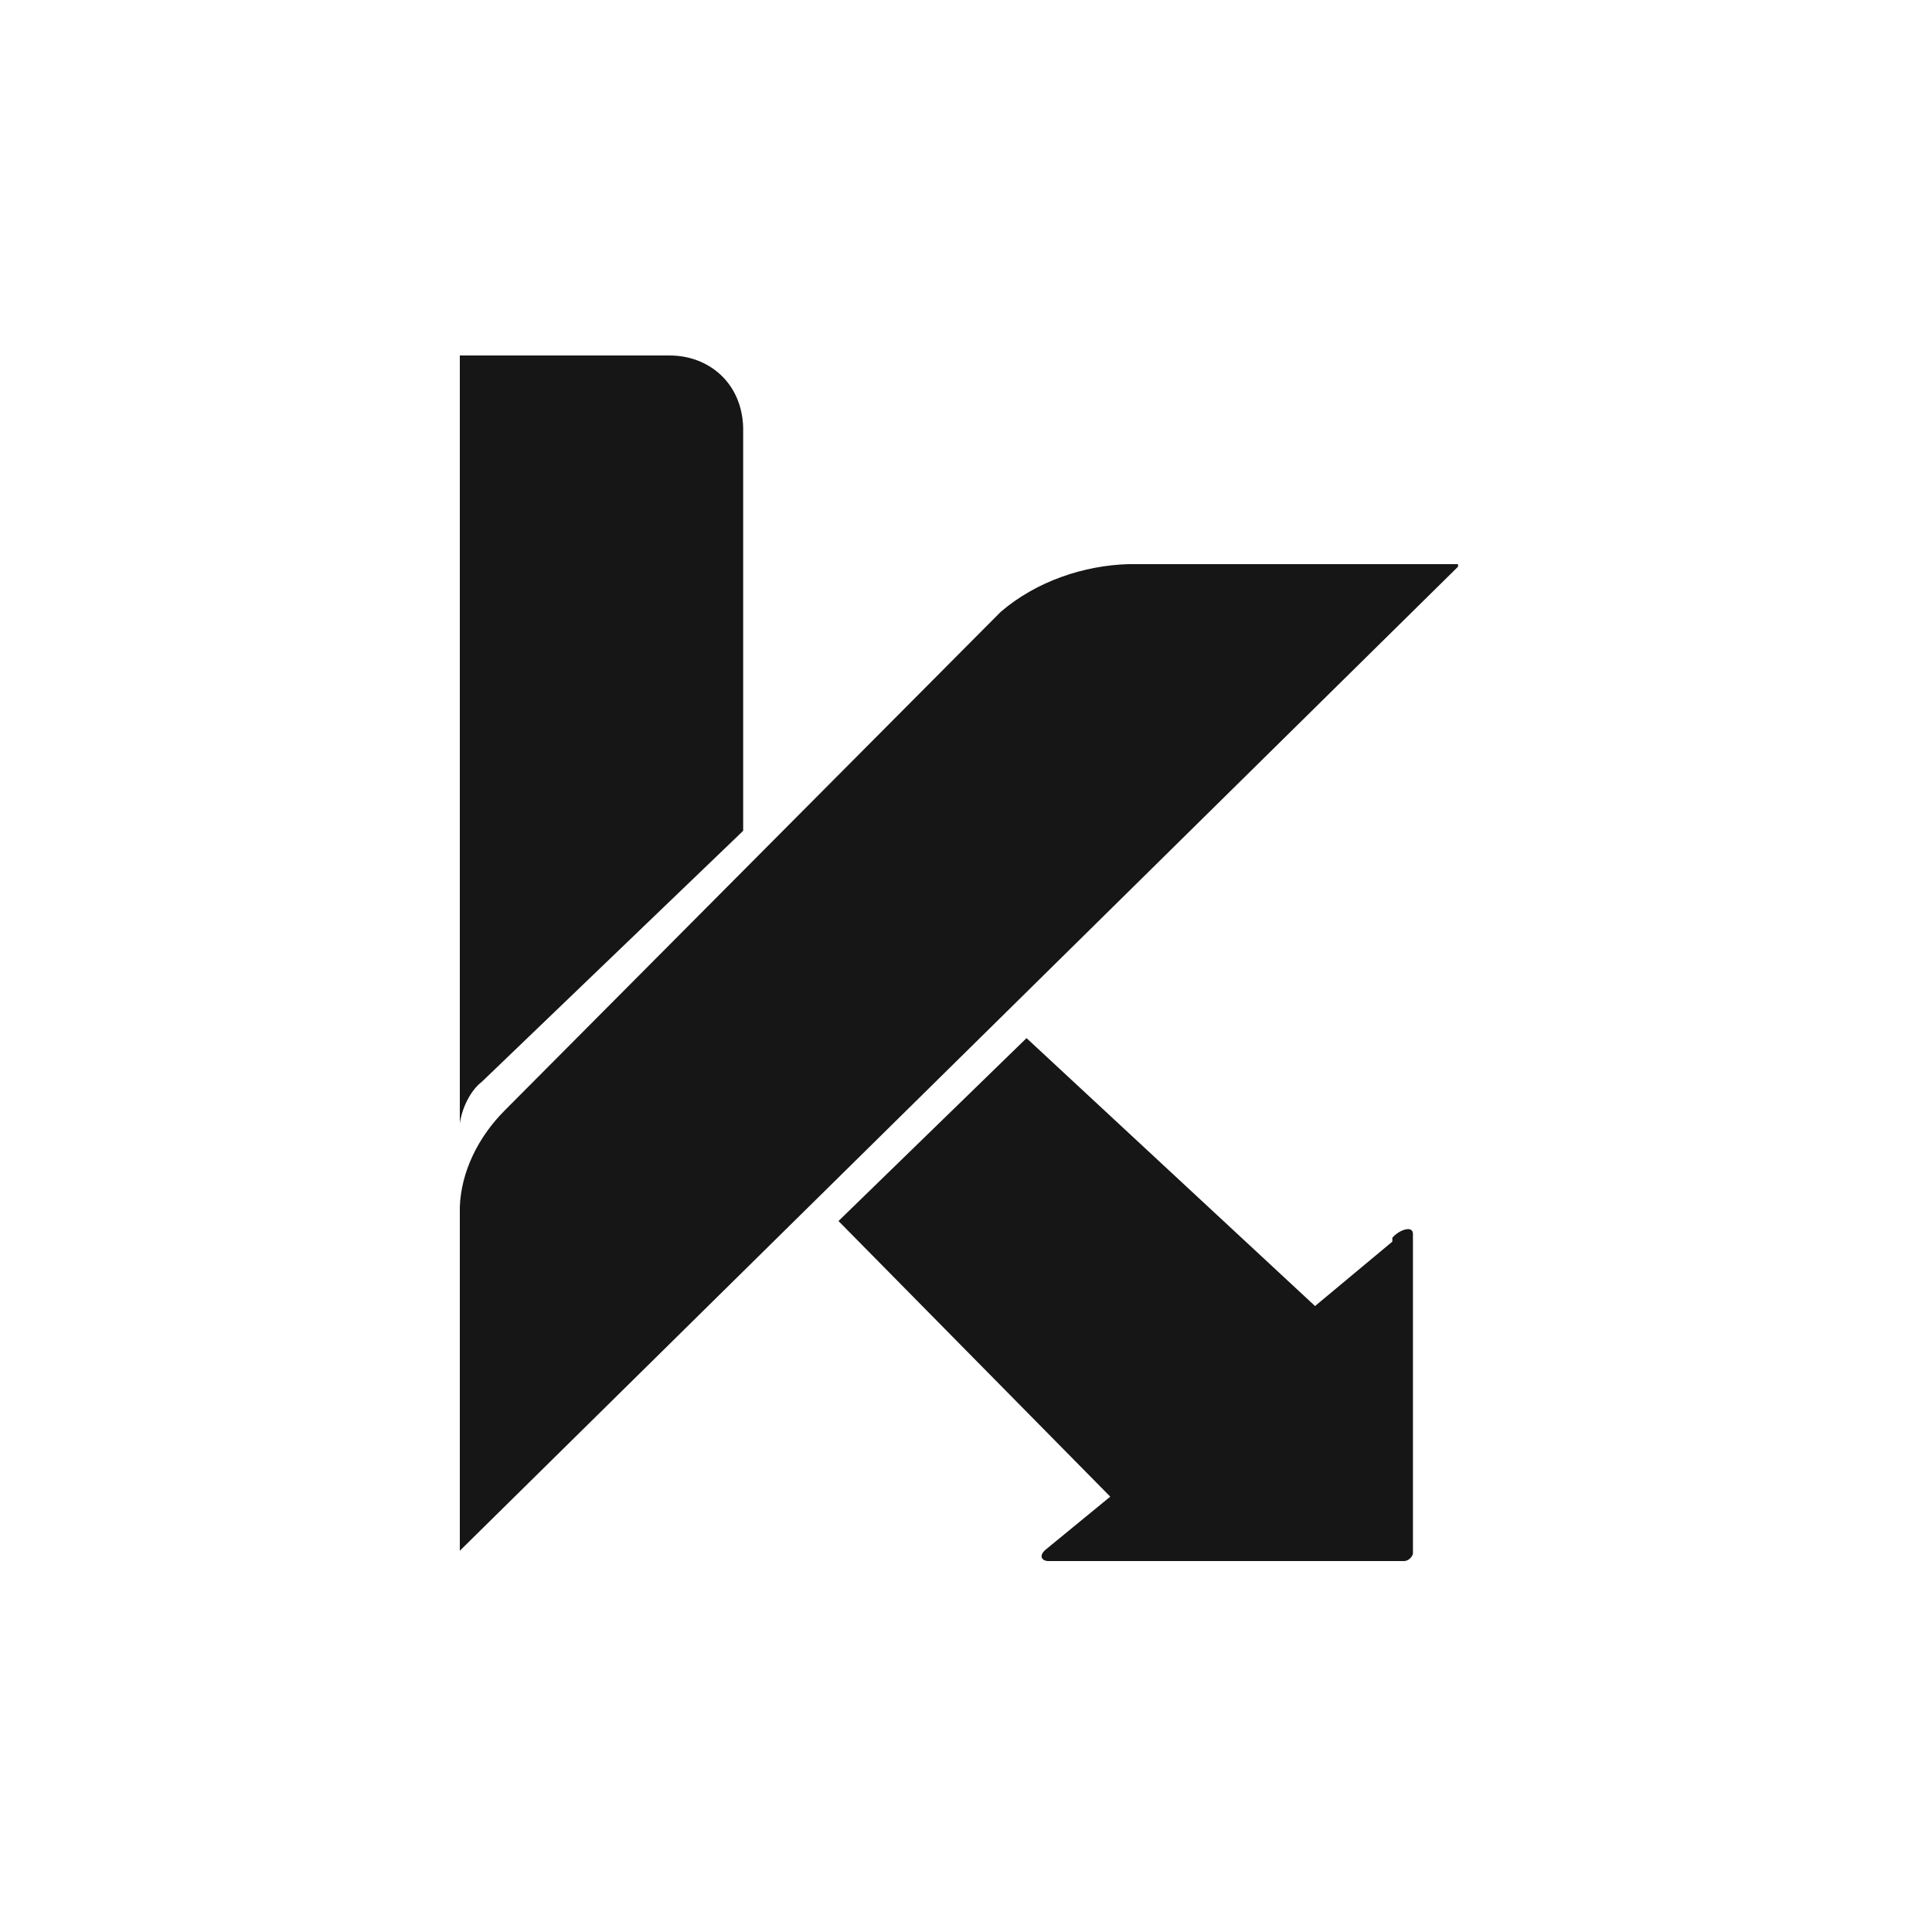
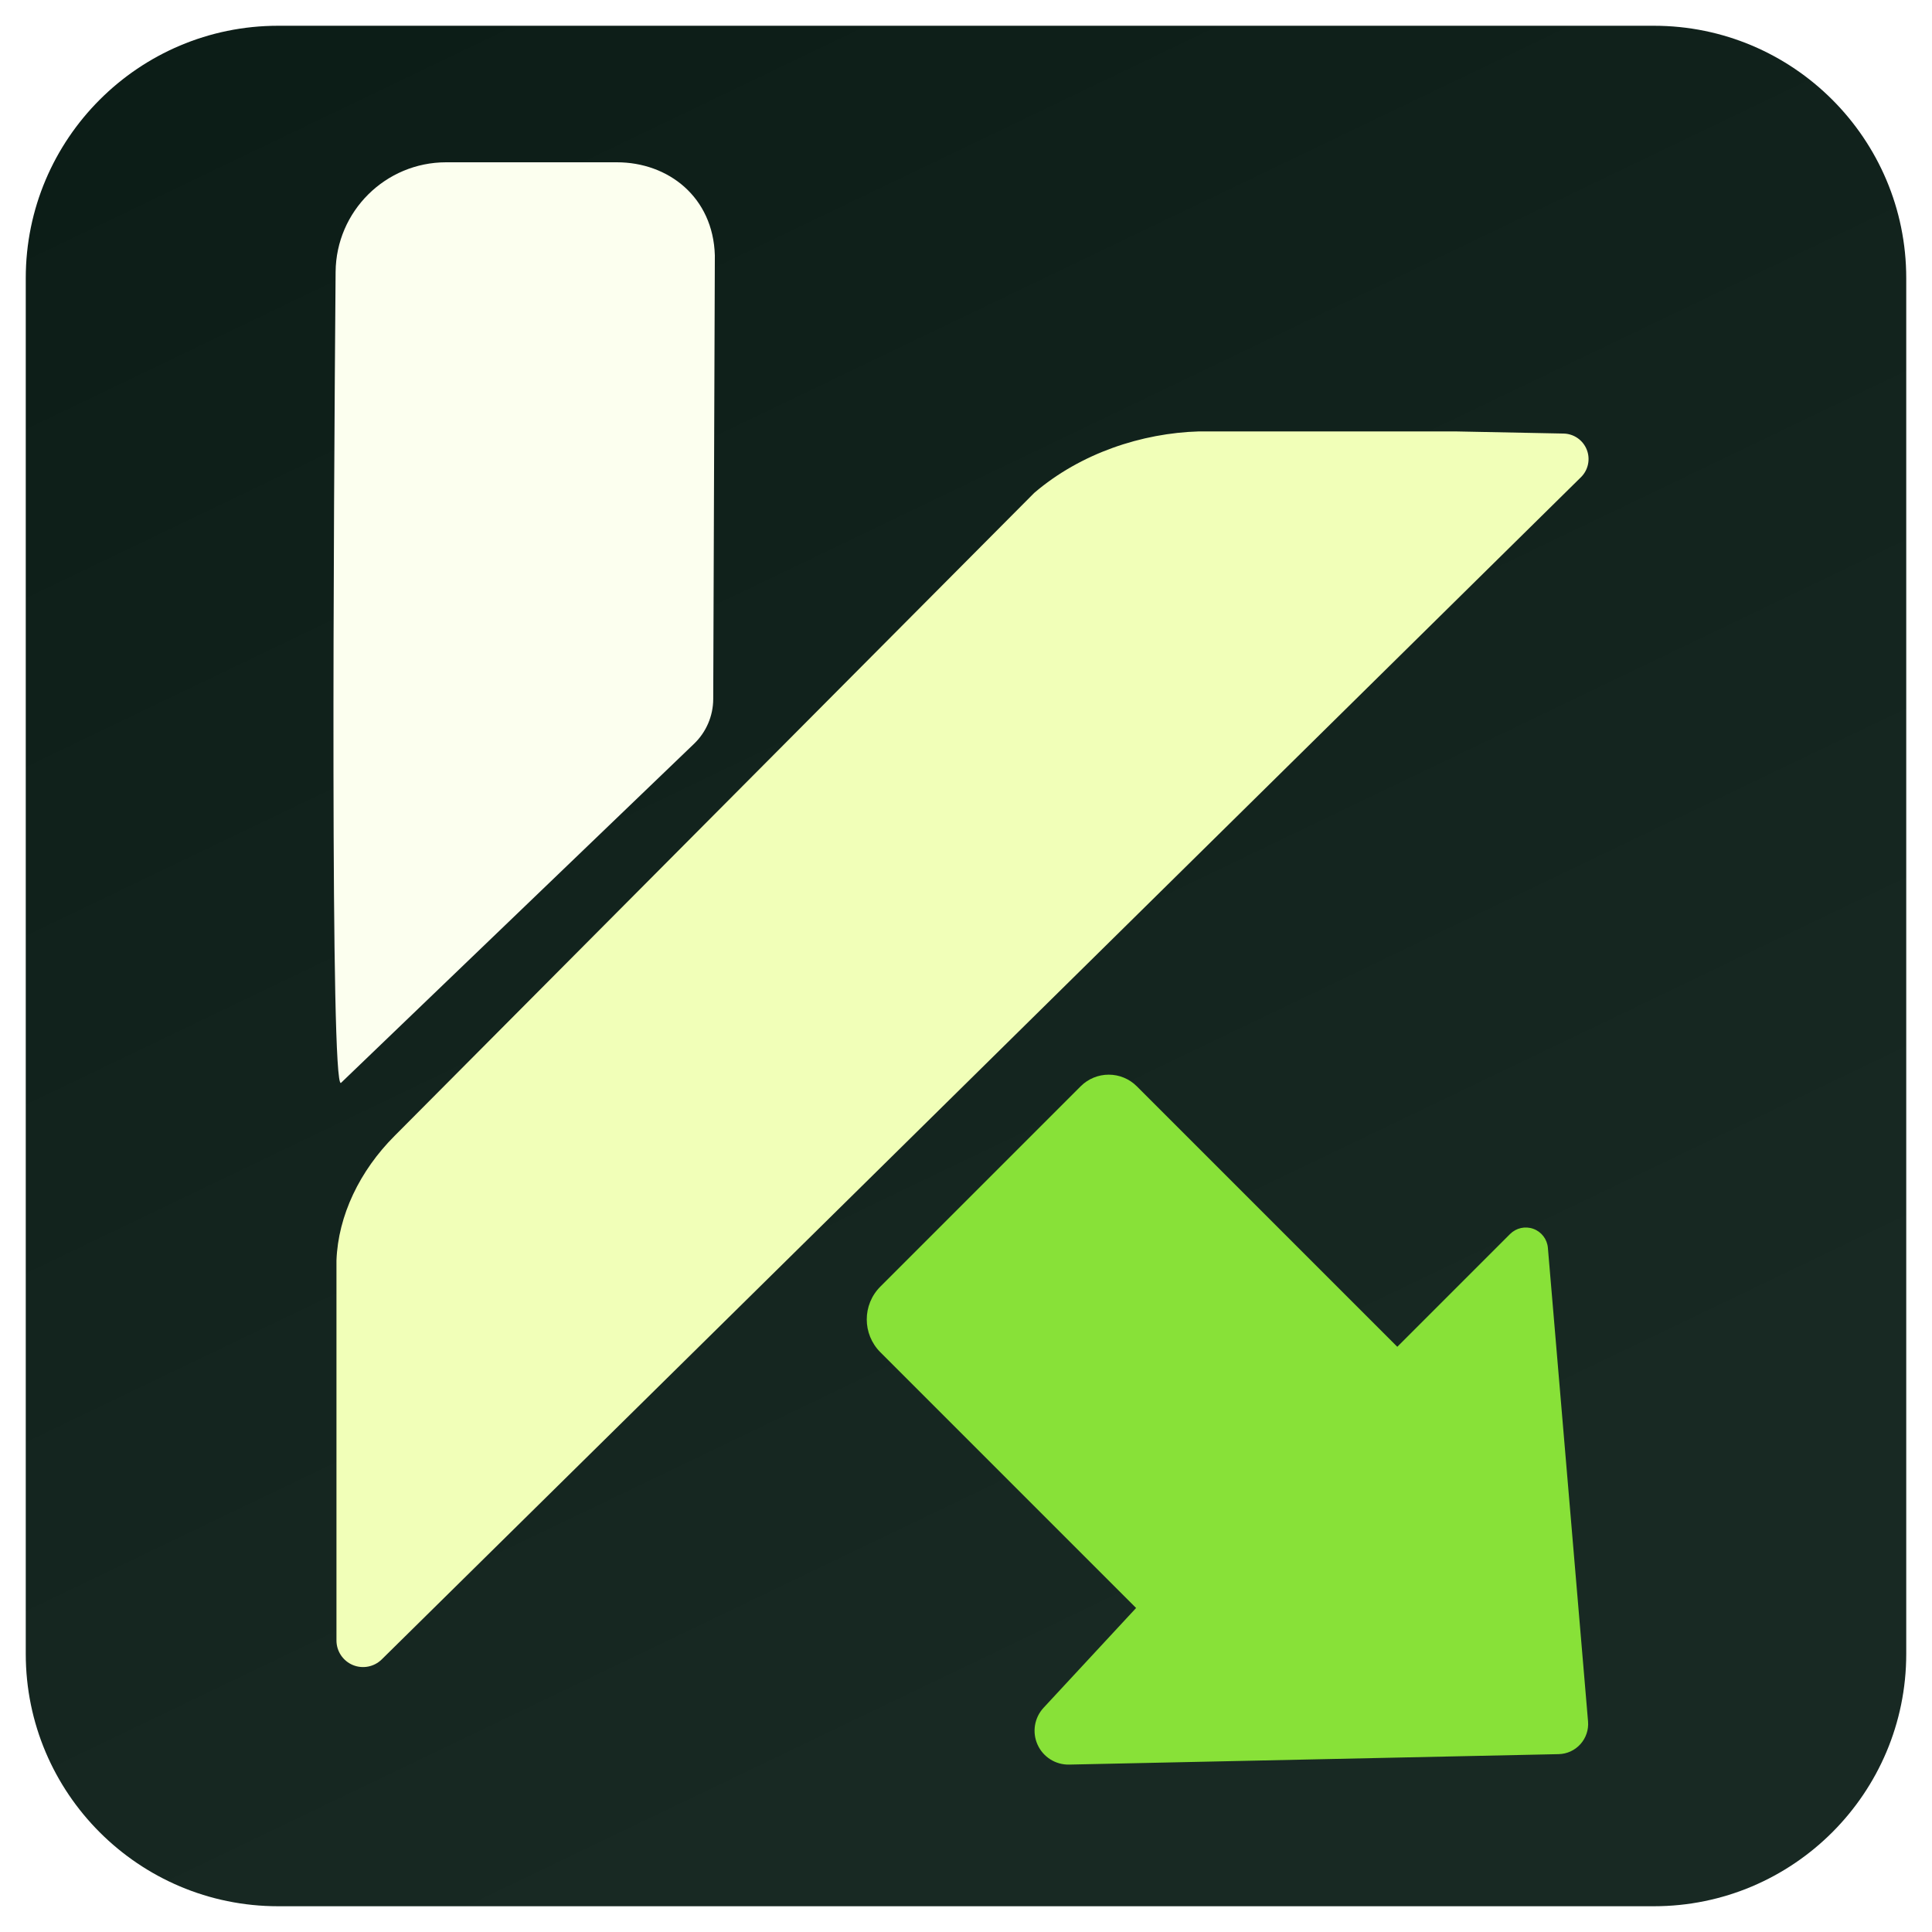
- <svg xmlns="http://www.w3.org/2000/svg" viewBox="0 0 150 150">
-   <style type="text/css">.cls-0 {fill:#161616;}</style>
-   <path class="cls-0" d="m57.6 64.6 0.1-0.1v-31.3c-0.1-3.5-2.7-5.6-5.7-5.6h-16.3v59.6c0.2-1.3 0.9-2.6 1.7-3.2l20.2-19.4z" />
-   <path class="cls-0" d="m87.6 43.8c-3.4 0.1-7.1 1.3-9.9 3.7l-38.5 38.7c-2.1 2.1-3.4 4.8-3.5 7.5v26.7l77.5-76.4v-0.2h-25.6z" />
-   <path class="cls-0" d="m108.1 96.4-6 5-22.4-20.8-14.6 14.2 21.1 21.4-5 4.1c-0.6 0.5-0.3 0.9 0.2 0.9h27.6c0.4 0 0.7-0.4 0.7-0.6v-24.8c0-0.7-1.1-0.3-1.6 0.3v0.3z" />
+ <svg xmlns="http://www.w3.org/2000/svg" width="100%" height="100%" viewBox="0 0 150 150" version="1.1" xml:space="preserve" style="fill-rule:evenodd;clip-rule:evenodd;stroke-linejoin:round;stroke-miterlimit:2;">
+   <path d="M148,21.594L148,128.406C148,139.22 139.22,148 128.406,148L21.594,148C10.78,148 2,139.22 2,128.406L2,21.594C2,10.78 10.78,2 21.594,2L128.406,2C139.22,2 148,10.78 148,21.594Z" style="fill:url(#_Linear1);" />
+   <g transform="matrix(0.823551,0,0,0.823551,12.83077,11.28232)">
+     <g transform="matrix(1.620982,0,0,1.566239,-41.719,-41.62821)">
+       <path d="M56.491,62.601C57.2,61.897 57.602,60.925 57.606,59.908C57.627,53.936 57.7,33.2 57.7,33.2C57.6,29.7 55,27.6 52,27.6L42.075,27.6C38.544,27.6 35.673,30.547 35.644,34.201C35.528,48.996 35.327,83.484 35.956,83.013C35.956,83.013 52.072,66.994 56.491,62.601Z" style="fill:rgb(252,255,239);fill-rule:nonzero;" />
+     </g>
+     <g transform="matrix(1.566239,0,0,1.566239,-39.77457,-41.62821)">
+       <path d="M87.6,43.8C84.2,43.9 80.5,45.1 77.7,47.5L39.2,86.2C37.1,88.3 35.8,91 35.7,93.7L35.7,116.574C35.7,117.219 36.088,117.802 36.683,118.051C37.278,118.3 37.965,118.167 38.425,117.714C50.467,105.842 98.836,58.16 110.608,46.555C111.047,46.122 111.185,45.468 110.956,44.894C110.728,44.321 110.178,43.94 109.561,43.928C106.663,43.871 103.089,43.8 103.089,43.8L87.6,43.8Z" style="fill:rgb(241,255,184);fill-rule:nonzero;" />
+     </g>
+     <g transform="matrix(0.766318,0.766329,-1.302872,1.302853,170.4425,-47.54188)">
+       <path d="M38.038,101.45C35.808,101.45 34,100.387 34,99.075C34,95.326 34,88.102 34,84.58C34,84.042 34.364,83.525 35.011,83.145C35.658,82.764 36.536,82.55 37.452,82.55C46.372,82.55 69.5,82.55 69.5,82.55C69.5,82.55 69.5,77.52 69.5,74.389C69.5,73.947 69.936,73.545 70.617,73.359C71.298,73.173 72.101,73.236 72.675,73.521C80.028,77.17 98.075,86.125 104.279,89.204C104.832,89.479 105.168,89.876 105.206,90.301C105.245,90.727 104.982,91.143 104.481,91.45C98.972,94.832 83.072,104.591 75.013,109.539C74.195,110.041 72.946,110.206 71.841,109.959C70.737,109.712 69.99,109.101 69.946,108.406C69.744,105.262 69.5,101.45 69.5,101.45L38.038,101.45Z" style="fill:rgb(136,225,56);" />
+     </g>
+   </g>
+   <defs>
+     <linearGradient id="_Linear1" x1="0" y1="0" x2="1" y2="0" gradientUnits="userSpaceOnUse" gradientTransform="matrix(62,131,-131,62,9,8)">
+       <stop offset="0" style="stop-color:rgb(12,29,23);stop-opacity:1" />
+       <stop offset="1" style="stop-color:rgb(24,41,35);stop-opacity:1" />
+     </linearGradient>
+   </defs>
</svg>
